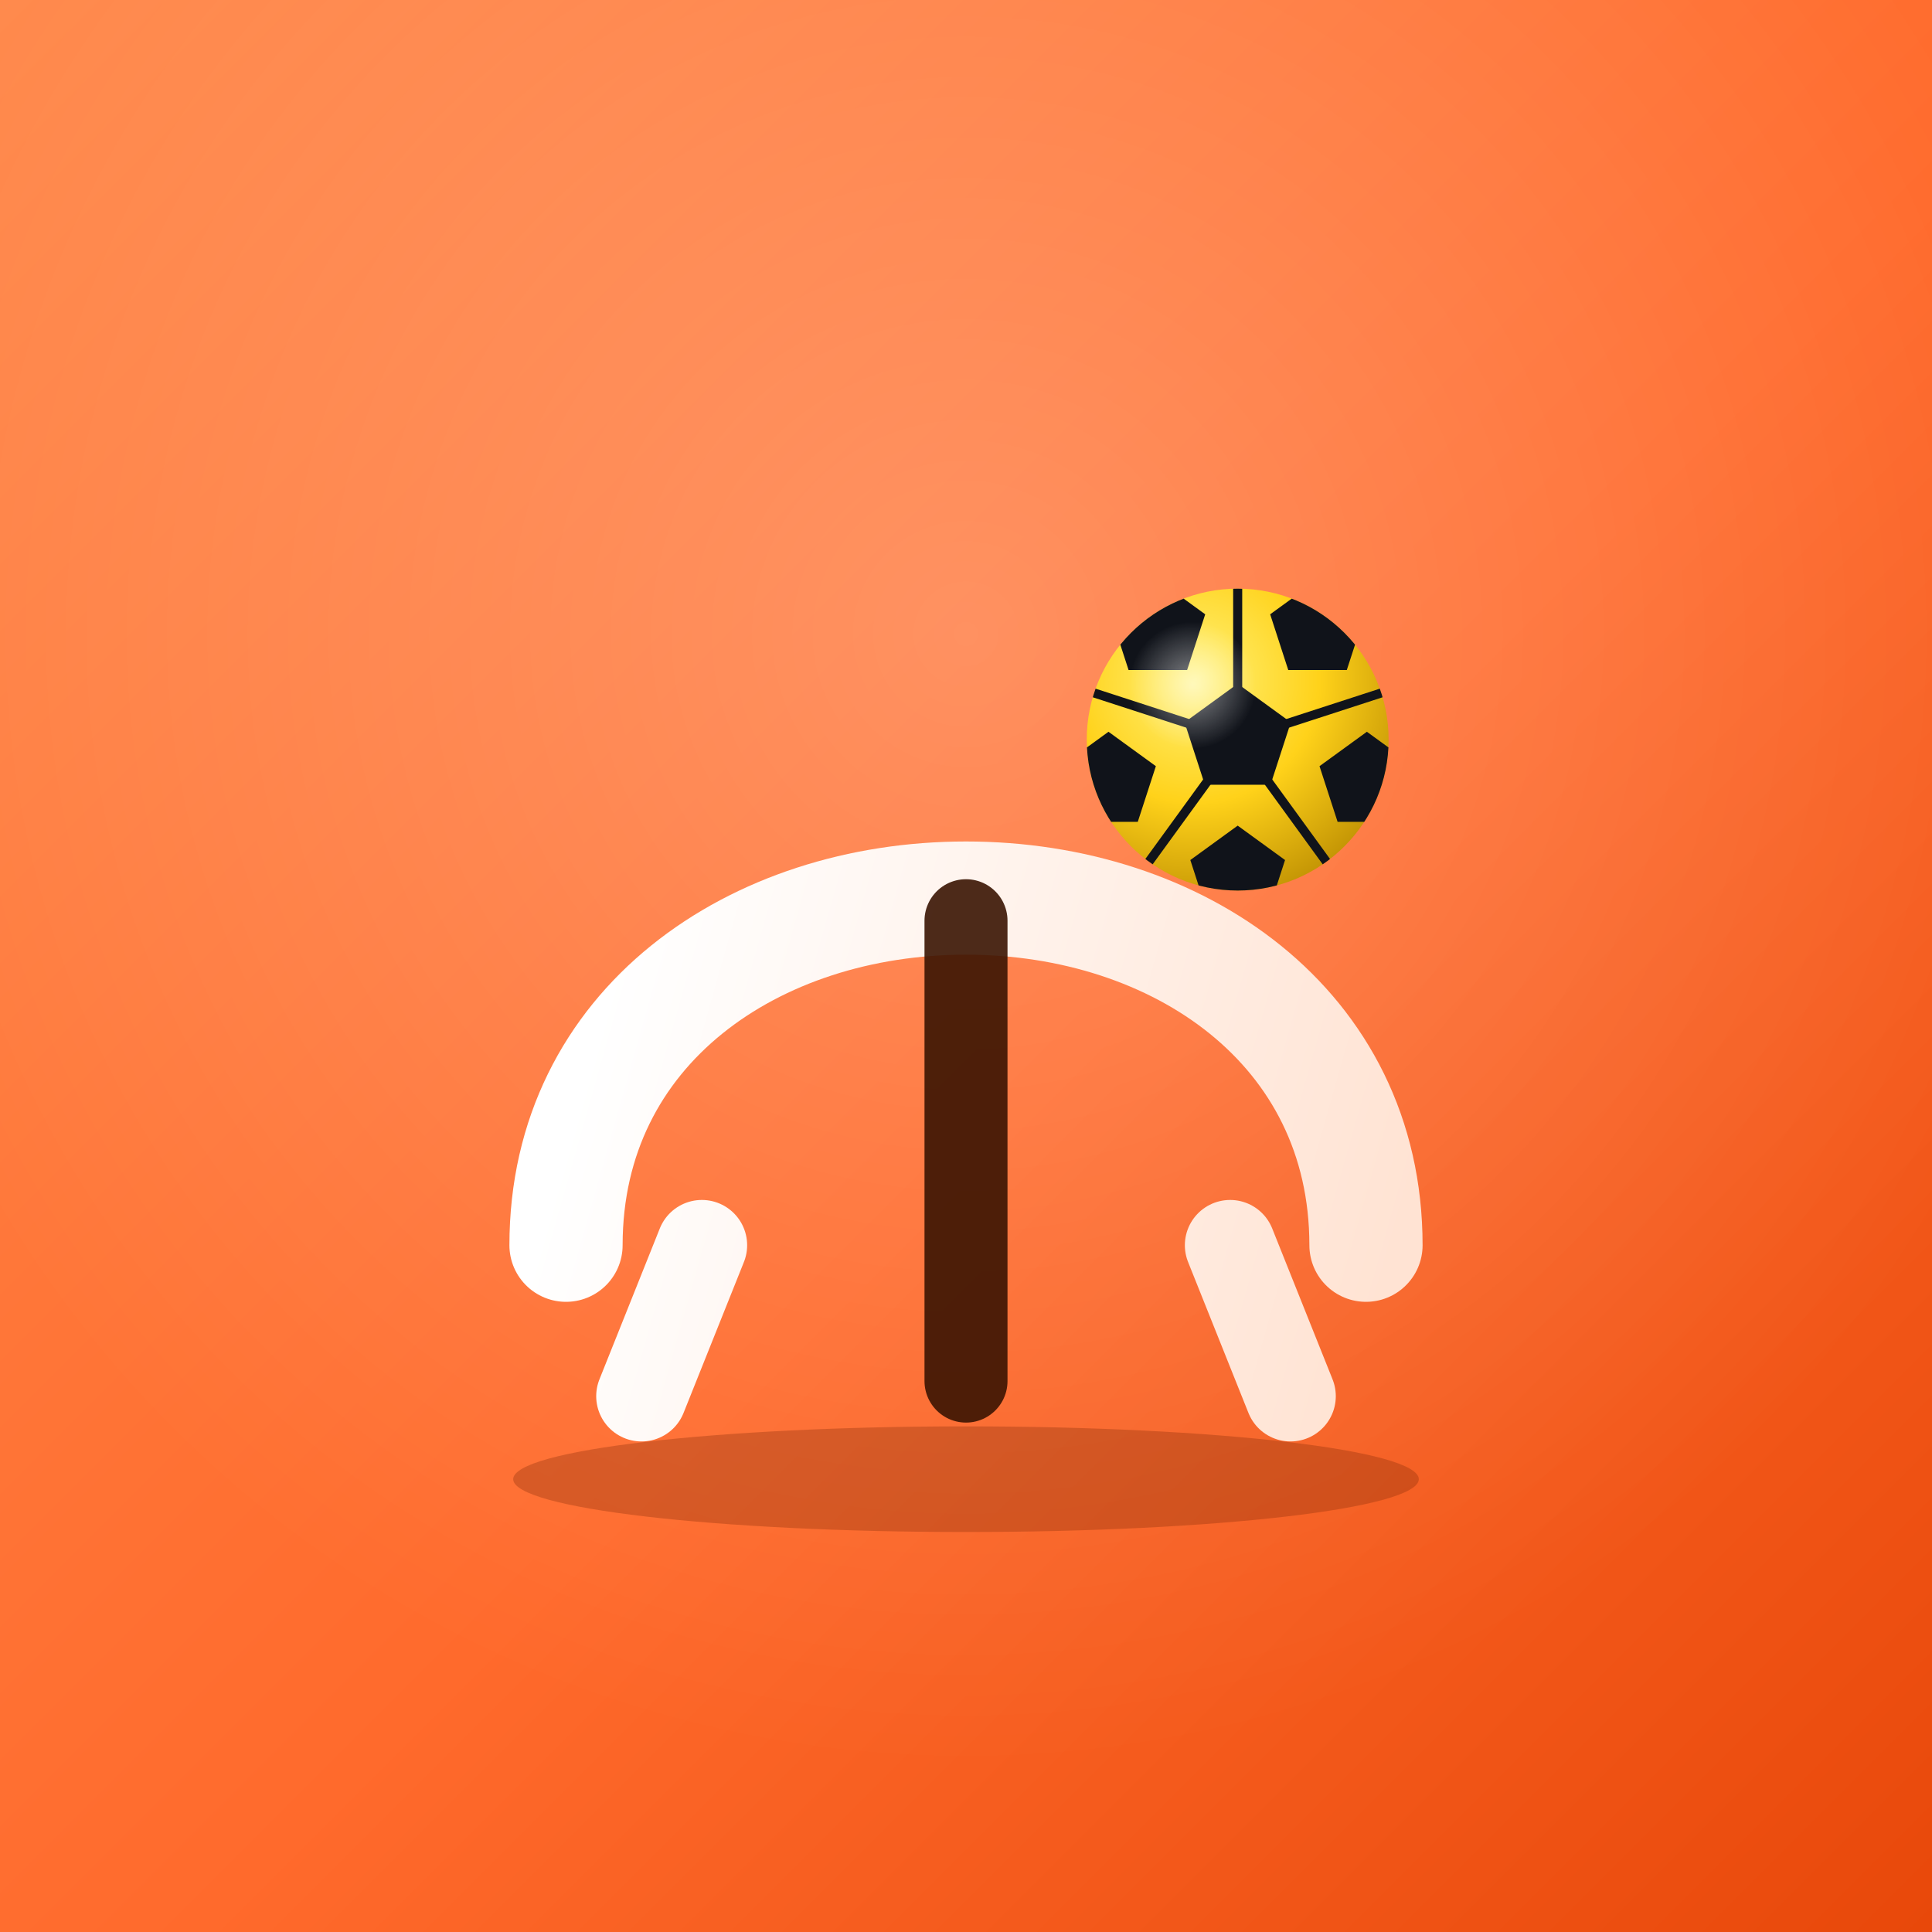
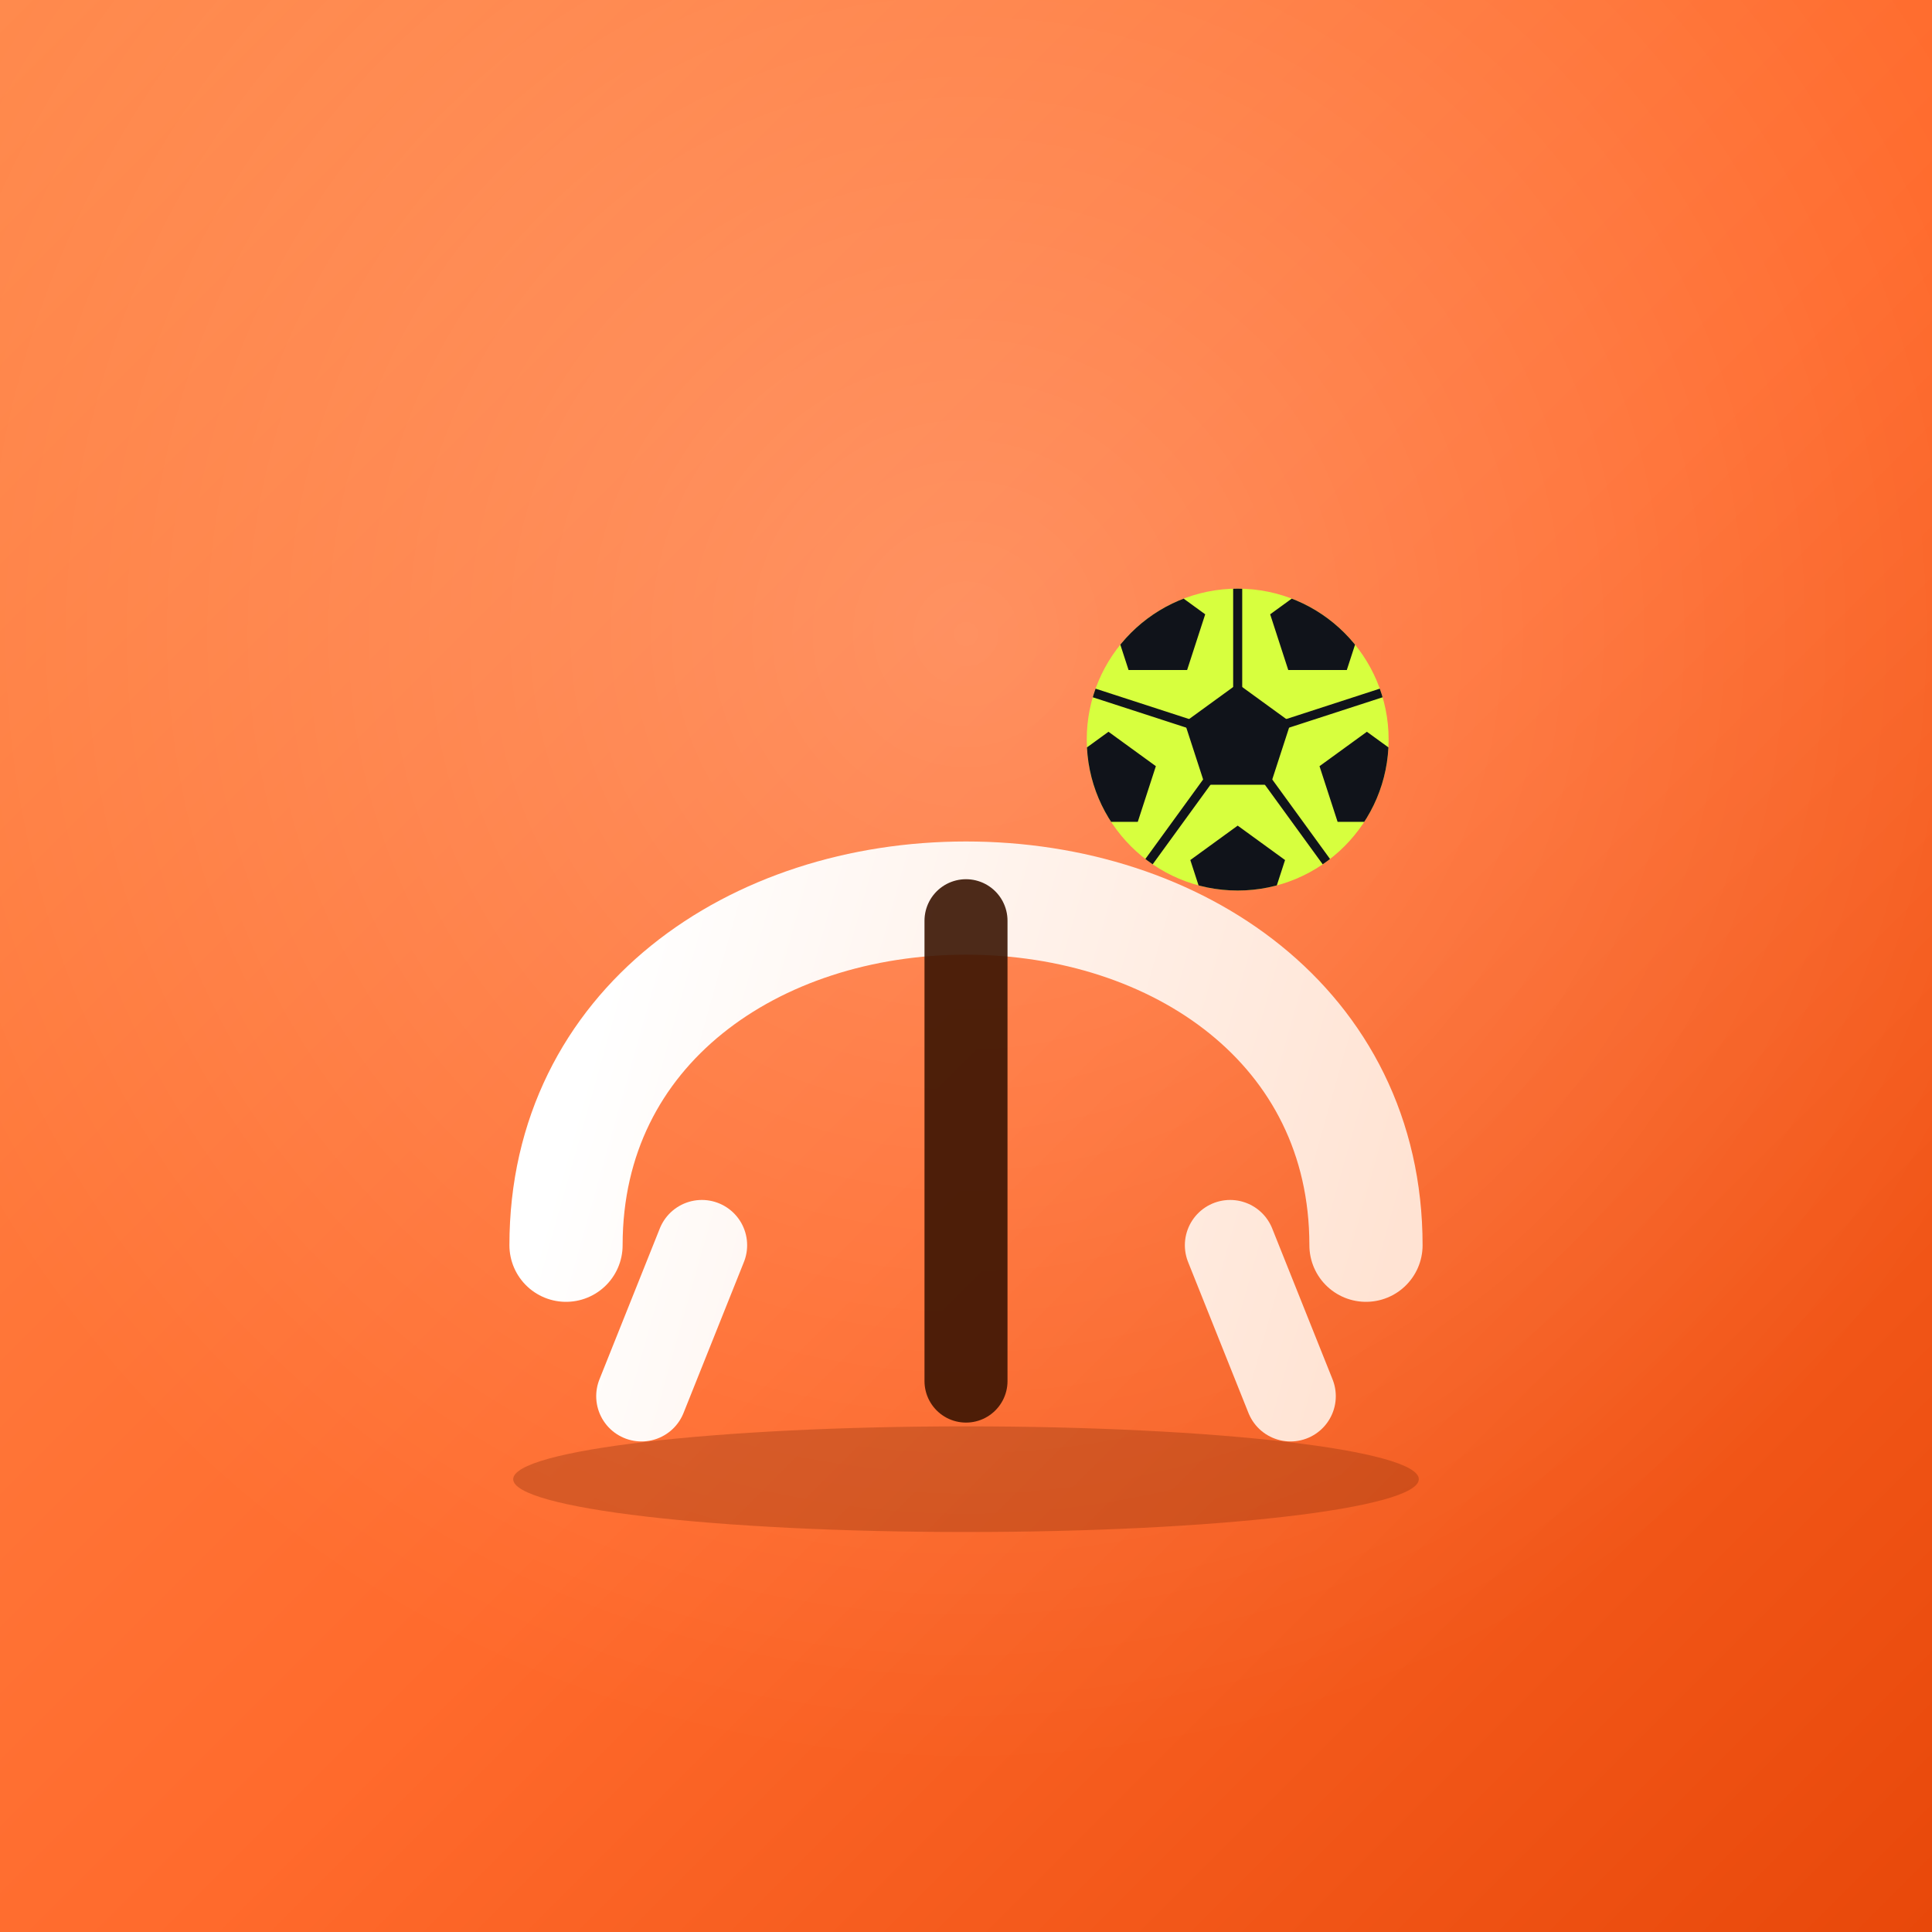
<svg xmlns="http://www.w3.org/2000/svg" width="512" height="512" viewBox="0 0 512 512" fill="none">
  <defs>
    <linearGradient id="bgm" x1="0" y1="0" x2="512" y2="512" gradientUnits="userSpaceOnUse">
      <stop stop-color="#ff8a4d" />
      <stop offset="0.55" stop-color="#ff6a2c" />
      <stop offset="1" stop-color="#e8480a" />
    </linearGradient>
    <radialGradient id="bgmGlow" cx="256" cy="168" r="300" gradientUnits="userSpaceOnUse">
      <stop stop-color="#ffffff" stop-opacity="0.22" />
      <stop offset="1" stop-color="#ffffff" stop-opacity="0" />
    </radialGradient>
    <linearGradient id="tablem" x1="150" y1="300" x2="362" y2="360" gradientUnits="userSpaceOnUse">
      <stop stop-color="#ffffff" />
      <stop offset="1" stop-color="#ffe3d3" />
    </linearGradient>
-     <radialGradient id="ballY" cx="0.36" cy="0.30" r="0.82">
-       <stop offset="0" stop-color="#fff27a" />
-       <stop offset="0.5" stop-color="#ffd21a" />
-       <stop offset="1" stop-color="#b88900" />
-     </radialGradient>
-     <radialGradient id="ballGloss" cx="0.5" cy="0.5" r="0.5">
-       <stop offset="0" stop-color="#ffffff" stop-opacity="0.5" />
-       <stop offset="1" stop-color="#ffffff" stop-opacity="0" />
-     </radialGradient>
    <clipPath id="ballClip">
      <circle r="100" />
    </clipPath>
  </defs>
  <rect width="512" height="512" fill="url(#bgm)" />
  <rect width="512" height="512" fill="url(#bgmGlow)" />
  <ellipse cx="256" cy="392" rx="120" ry="14" fill="#7a2603" opacity="0.30" />
  <path d="M150 330c0-58 50-92 106-92s106 34 106 92" stroke="url(#tablem)" stroke-width="30" stroke-linecap="round" />
  <path d="M186 330l-16 40M326 330l16 40" stroke="url(#tablem)" stroke-width="24" stroke-linecap="round" />
  <path d="M256 244v122" stroke="#3a1402" stroke-width="22" stroke-linecap="round" opacity="0.9" />
  <g transform="translate(328,196) scale(0.4)" clip-path="url(#ballClip)">
-     <circle r="100" fill="url(#ballY)" />
+     <circle r="100" fill="#d7ff3e" />
    <path d="M0,-33.3L0,-108" stroke="#10131a" stroke-width="6" stroke-linecap="round" />
    <path d="M31.67,-10.29L102.71,-33.37" stroke="#10131a" stroke-width="6" stroke-linecap="round" />
    <path d="M19.57,26.94L63.48,87.37" stroke="#10131a" stroke-width="6" stroke-linecap="round" />
    <path d="M-19.57,26.94L-63.48,87.37" stroke="#10131a" stroke-width="6" stroke-linecap="round" />
    <path d="M-31.67,-10.29L-102.71,-33.37" stroke="#10131a" stroke-width="6" stroke-linecap="round" />
    <path d="M0,-37L35.19,-11.43L21.75,29.93L-21.75,29.93L-35.19,-11.43Z" fill="#10131a" />
    <path d="M33.5,-46.11L21.52,-83.01L52.9,-105.81L84.29,-83.01L72.3,-46.11Z" fill="#10131a" />
    <path d="M54.21,17.61L85.6,-5.19L116.98,17.61L104.99,54.51L66.2,54.51Z" fill="#10131a" />
    <path d="M0,57L31.38,79.8L19.4,116.7L-19.4,116.7L-31.38,79.8Z" fill="#10131a" />
    <path d="M-54.21,17.61L-66.2,54.51L-104.99,54.51L-116.98,17.61L-85.6,-5.19Z" fill="#10131a" />
    <path d="M-33.5,-46.11L-72.3,-46.11L-84.29,-83.01L-52.9,-105.81L-21.52,-83.01Z" fill="#10131a" />
-     <circle cx="-30" cy="-36" r="42" fill="url(#ballGloss)" />
  </g>
</svg>
